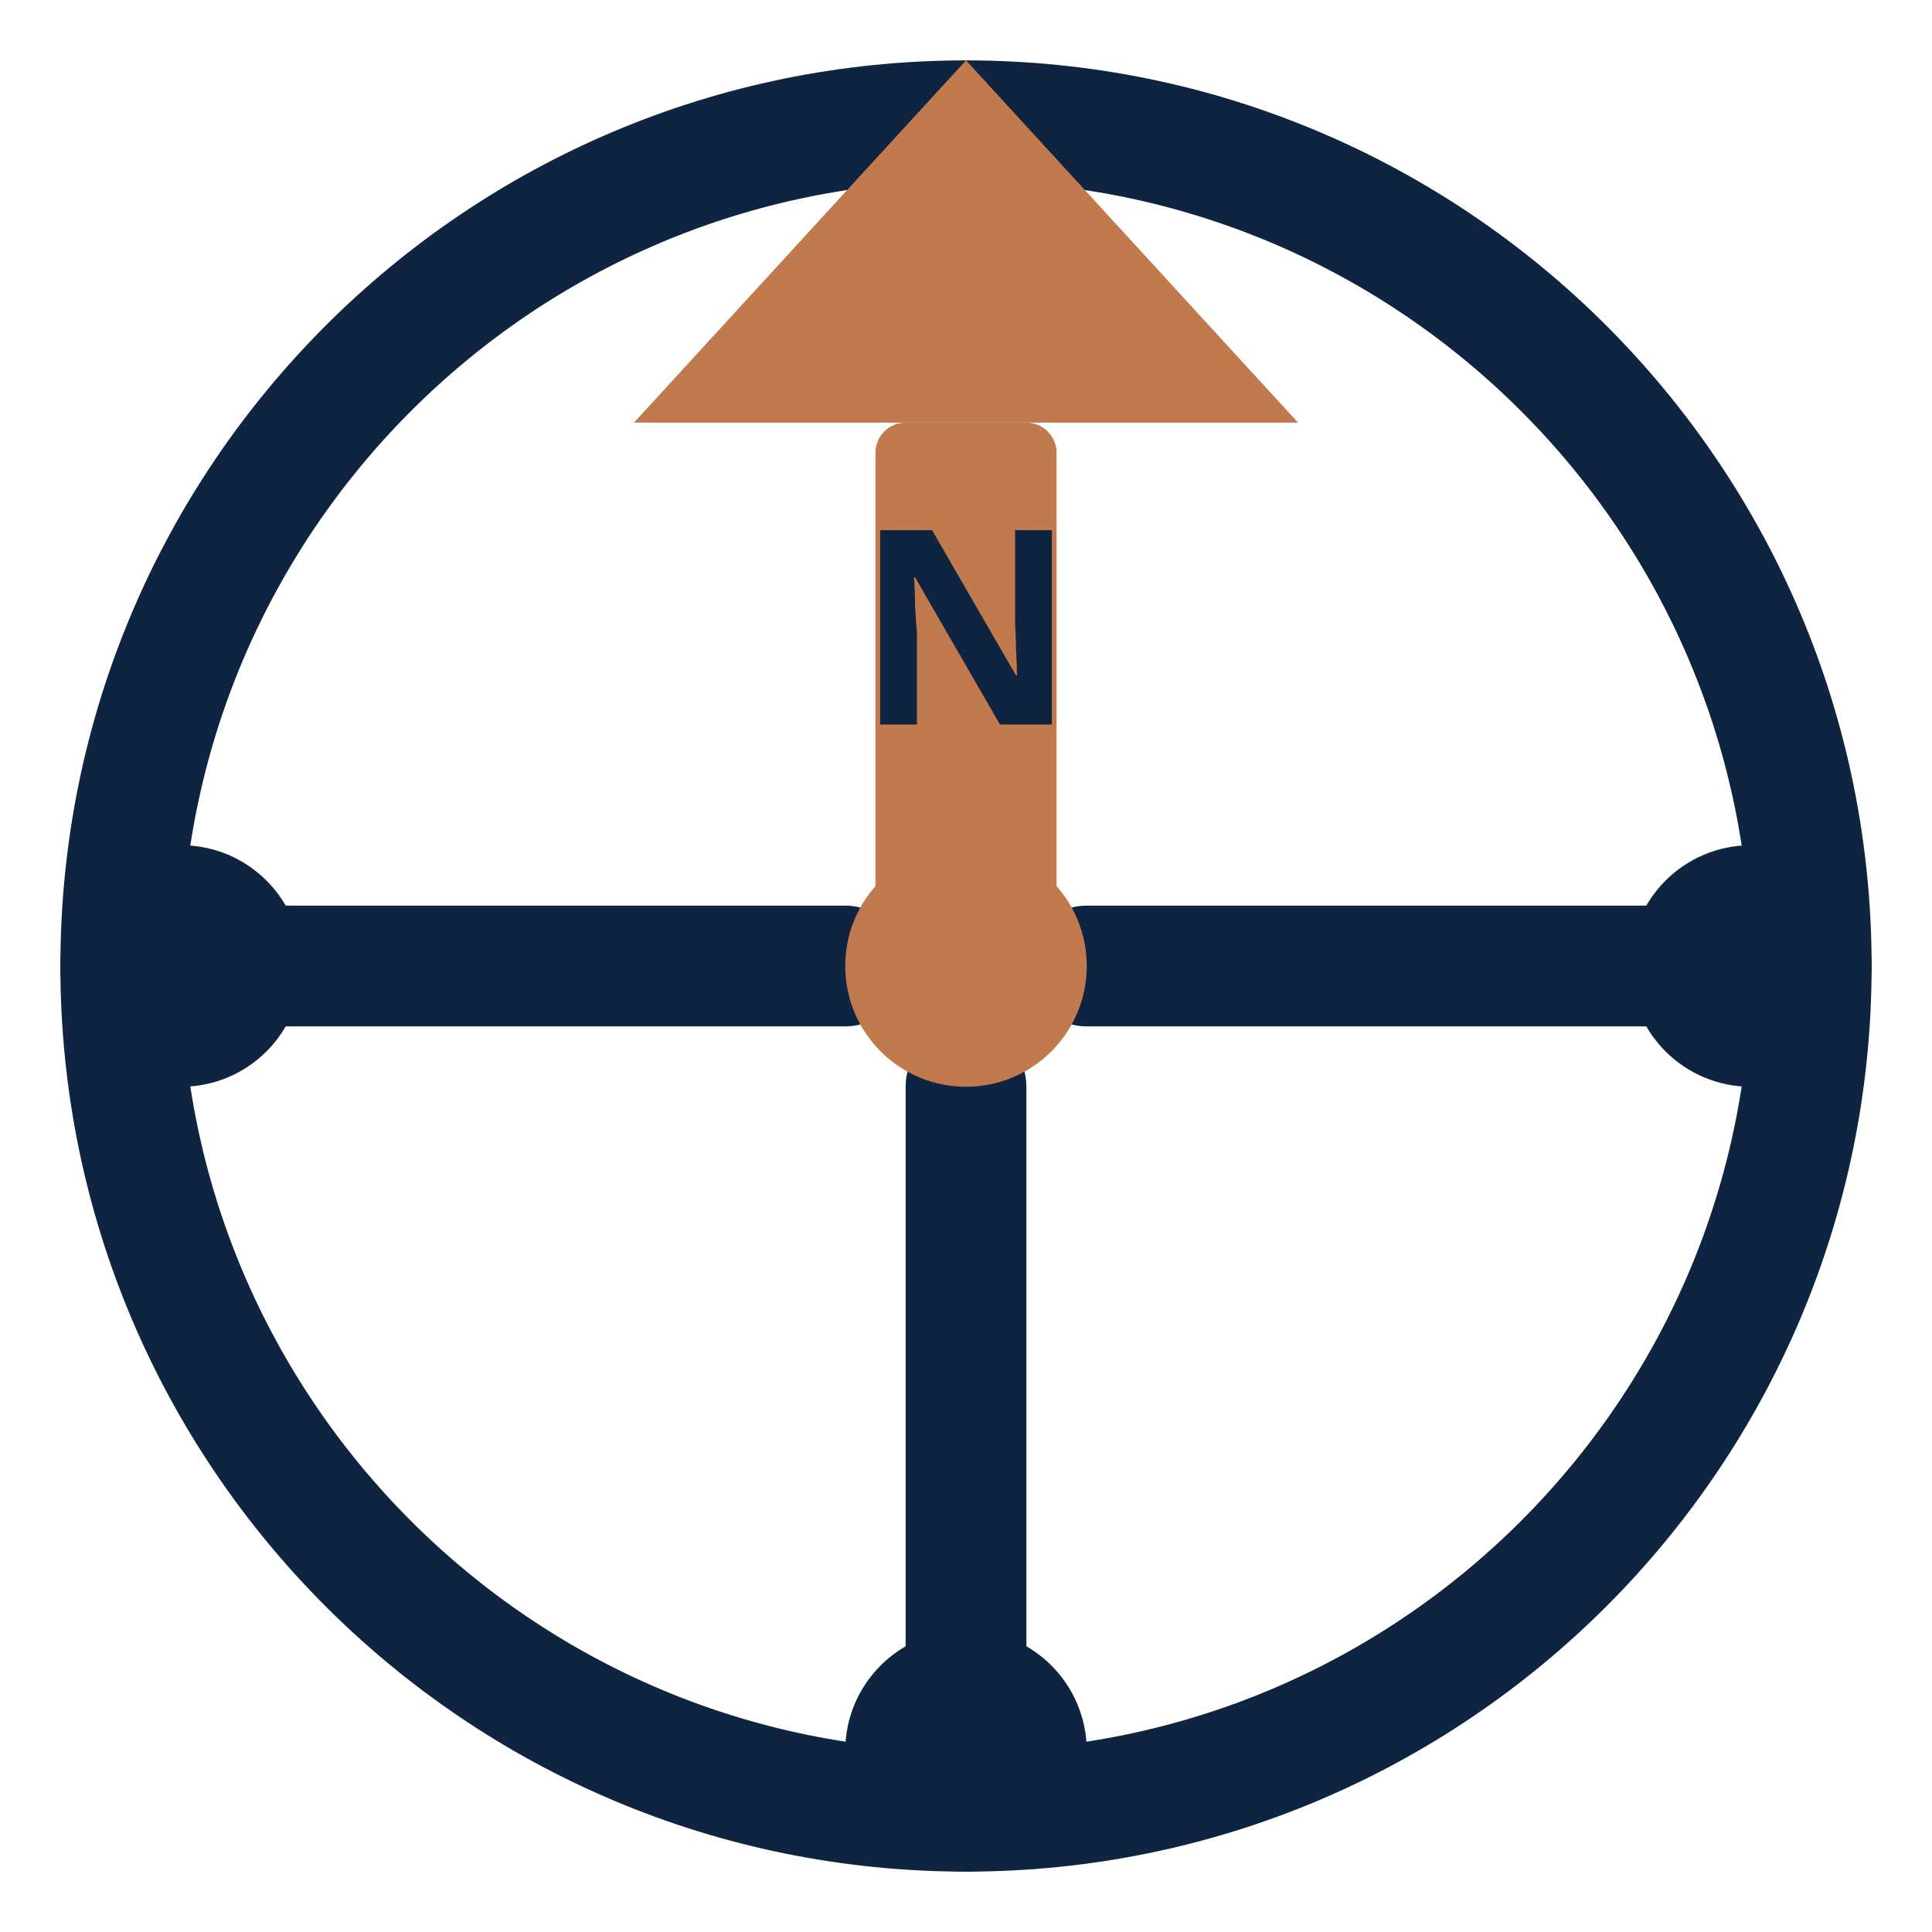
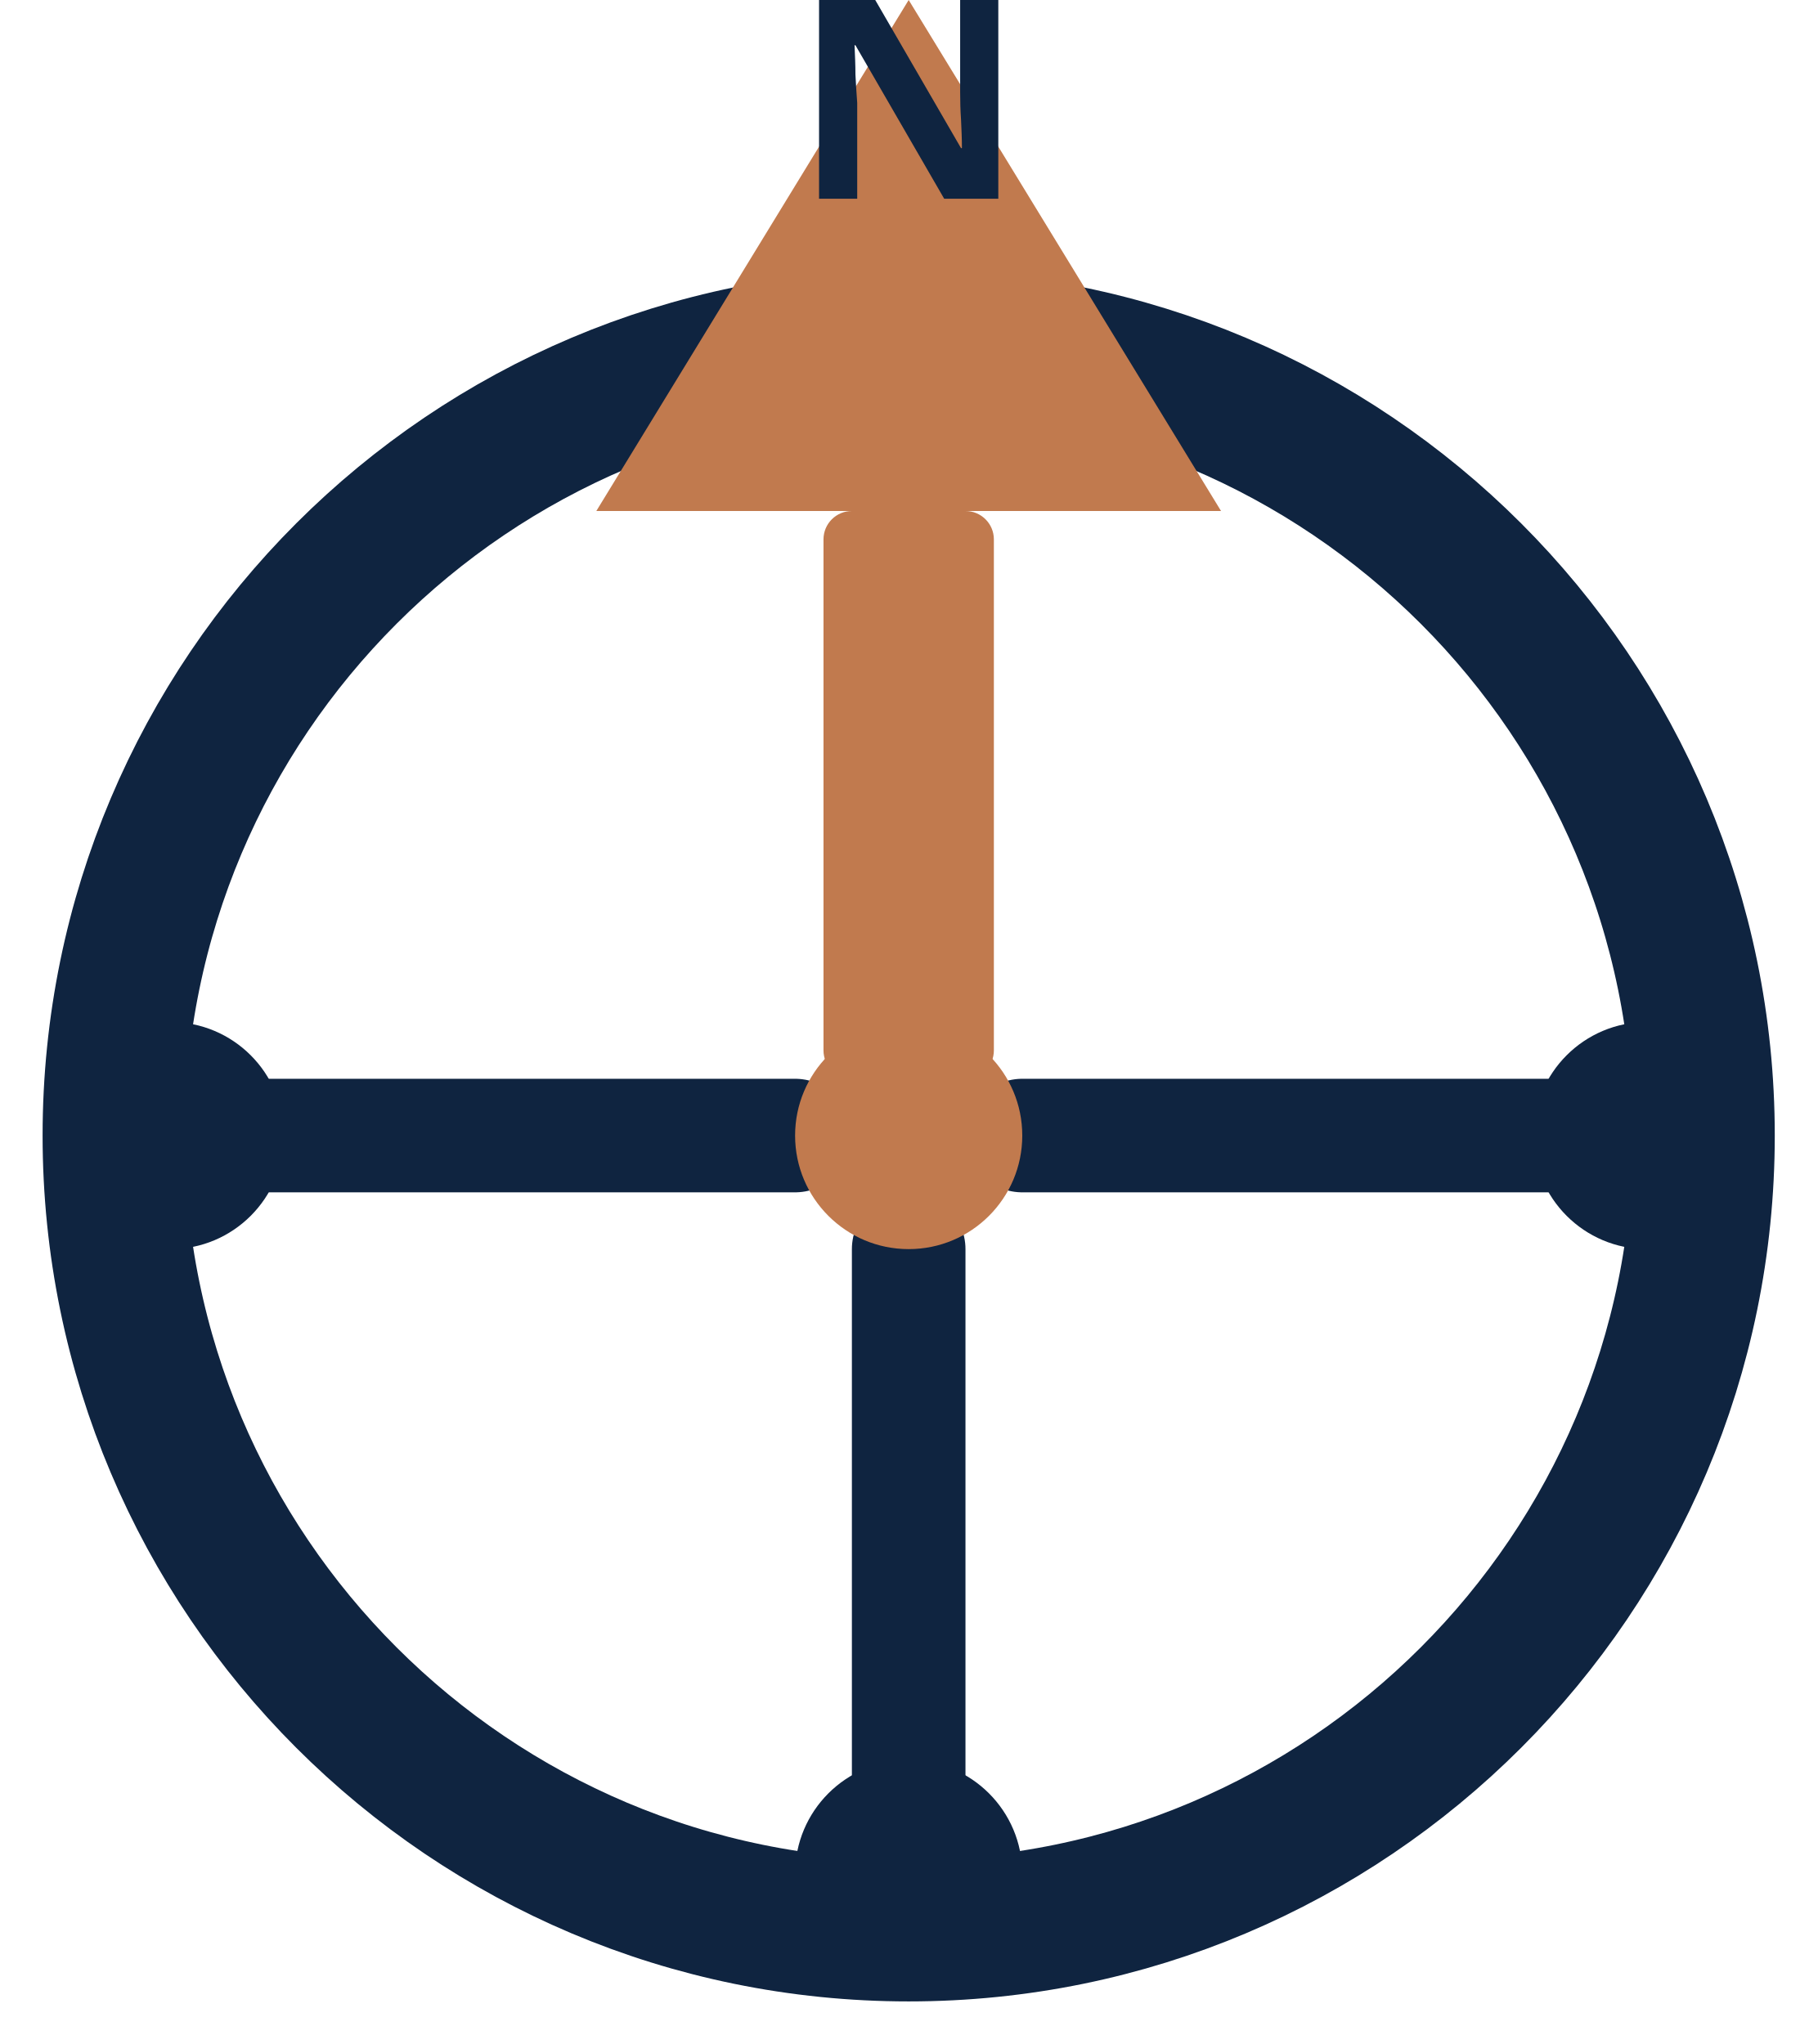
- <svg xmlns="http://www.w3.org/2000/svg" viewBox="0 0 32 32" fill="none">
-   <circle cx="16" cy="16" r="14" stroke="#0F2440" stroke-width="2" fill="none" />
-   <rect x="14.5" y="7" width="3" height="9" fill="#C17A4E" rx="0.5" />
-   <polygon points="10.5,7 16,1 21.5,7" fill="#C17A4E" />
-   <text x="16" y="12" text-anchor="middle" font-family="Geist, system-ui, sans-serif" font-size="4.5" font-weight="700" fill="#0F2440">N</text>
-   <line x1="18" y1="16" x2="29" y2="16" stroke="#0F2440" stroke-width="2" stroke-linecap="round" />
-   <circle cx="29" cy="16" r="2" fill="#0F2440" />
-   <line x1="14" y1="16" x2="3" y2="16" stroke="#0F2440" stroke-width="2" stroke-linecap="round" />
-   <circle cx="3" cy="16" r="2" fill="#0F2440" />
-   <line x1="16" y1="18" x2="16" y2="29" stroke="#0F2440" stroke-width="2" stroke-linecap="round" />
-   <circle cx="16" cy="29" r="2" fill="#0F2440" />
-   <circle cx="16" cy="16" r="2" fill="#C17A4E" />
+ <svg xmlns="http://www.w3.org/2000/svg" viewBox="0 0 32 36" fill="none">
+   <circle cx="16" cy="20" r="14" stroke="#0F2440" stroke-width="2.5" fill="none" />
+   <rect x="14.5" y="9" width="3" height="10" fill="#C17A4E" rx="0.5" />
+   <polygon points="10.5,9 16,0 21.5,9" fill="#C17A4E" />
+   <text x="16" y="3.5" text-anchor="middle" font-family="Geist, system-ui, sans-serif" font-size="5" font-weight="700" fill="#0F2440">N</text>
+   <line x1="18" y1="20" x2="29" y2="20" stroke="#0F2440" stroke-width="2" stroke-linecap="round" />
+   <circle cx="29" cy="20" r="2" fill="#0F2440" />
+   <line x1="14" y1="20" x2="3" y2="20" stroke="#0F2440" stroke-width="2" stroke-linecap="round" />
+   <circle cx="3" cy="20" r="2" fill="#0F2440" />
+   <line x1="16" y1="22" x2="16" y2="33" stroke="#0F2440" stroke-width="2" stroke-linecap="round" />
+   <circle cx="16" cy="33" r="2" fill="#0F2440" />
+   <circle cx="16" cy="20" r="2" fill="#C17A4E" />
</svg>
